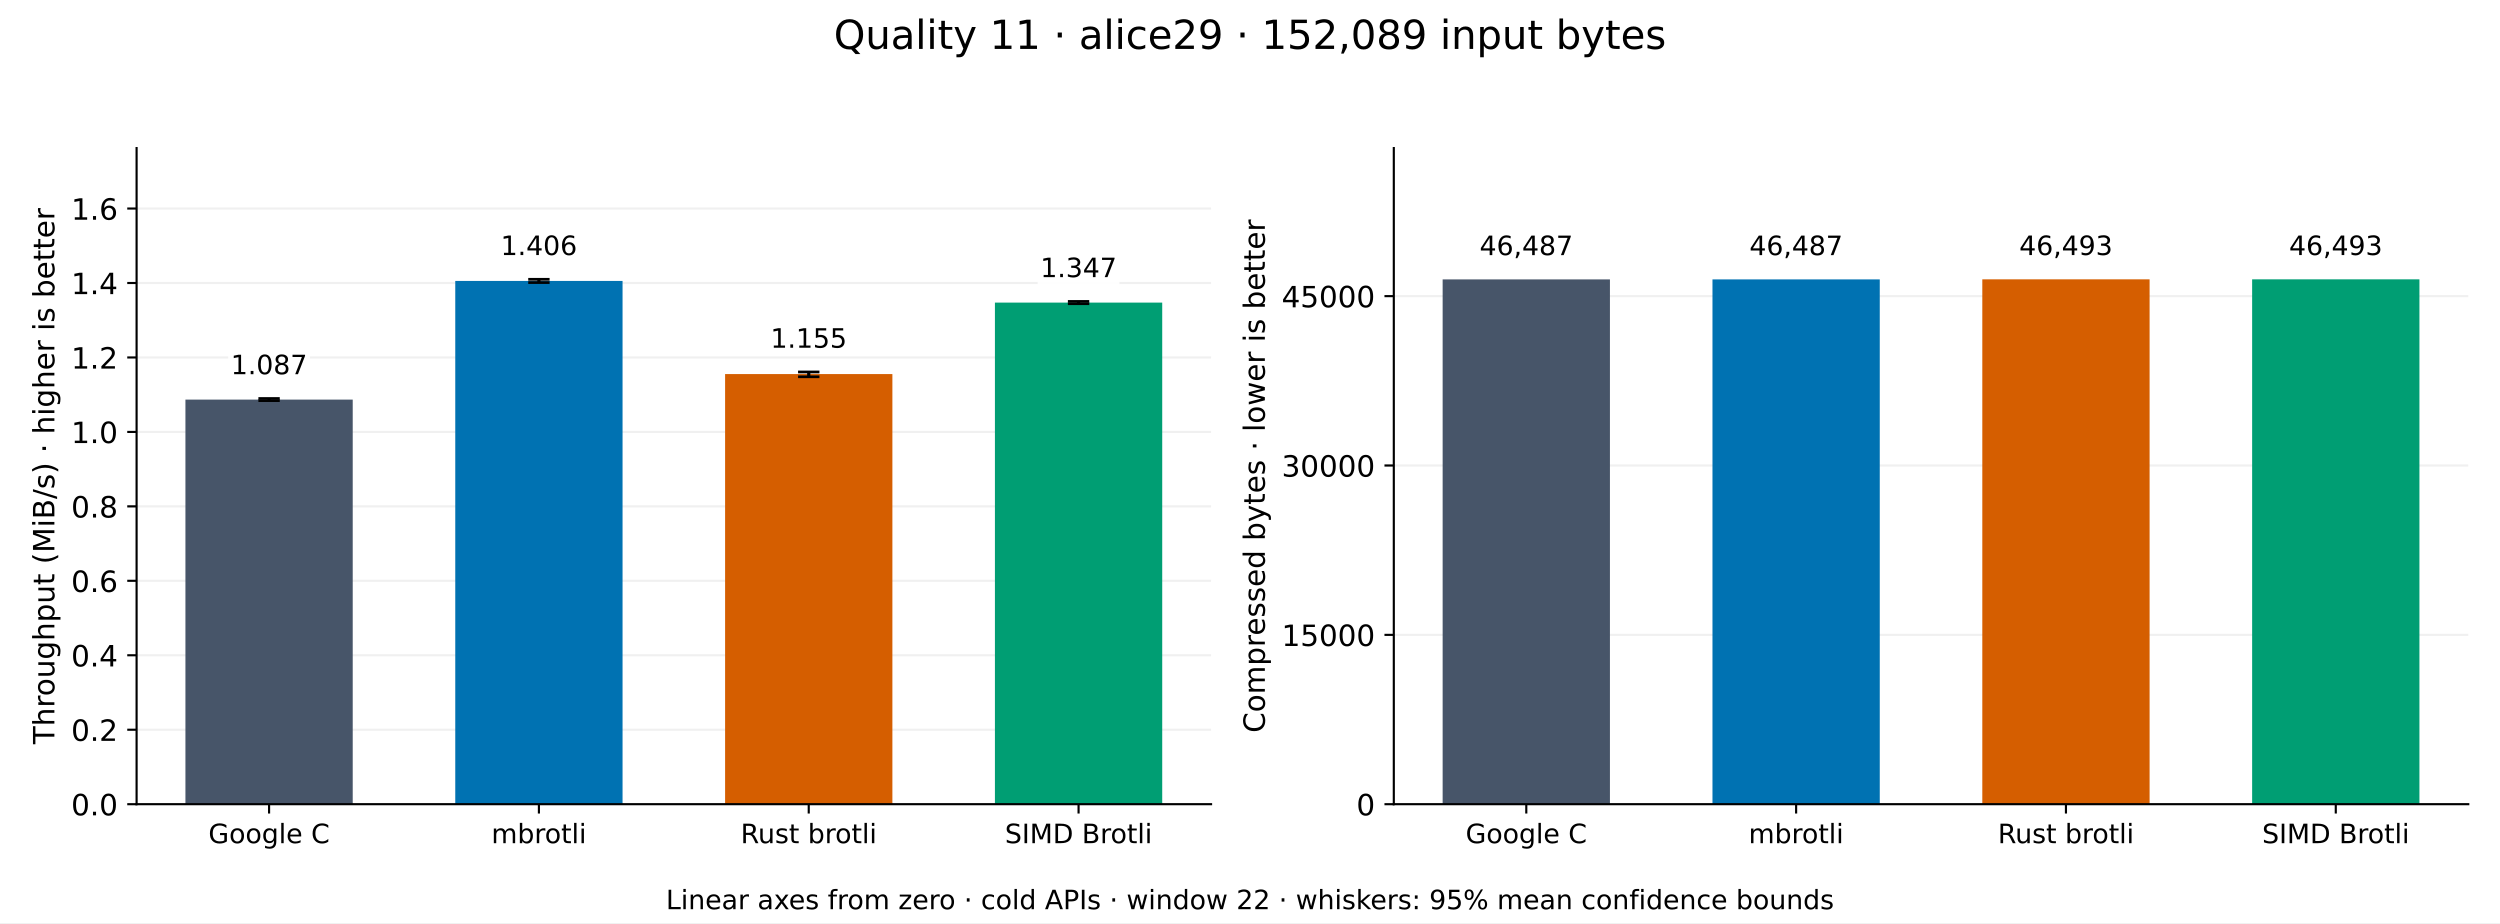
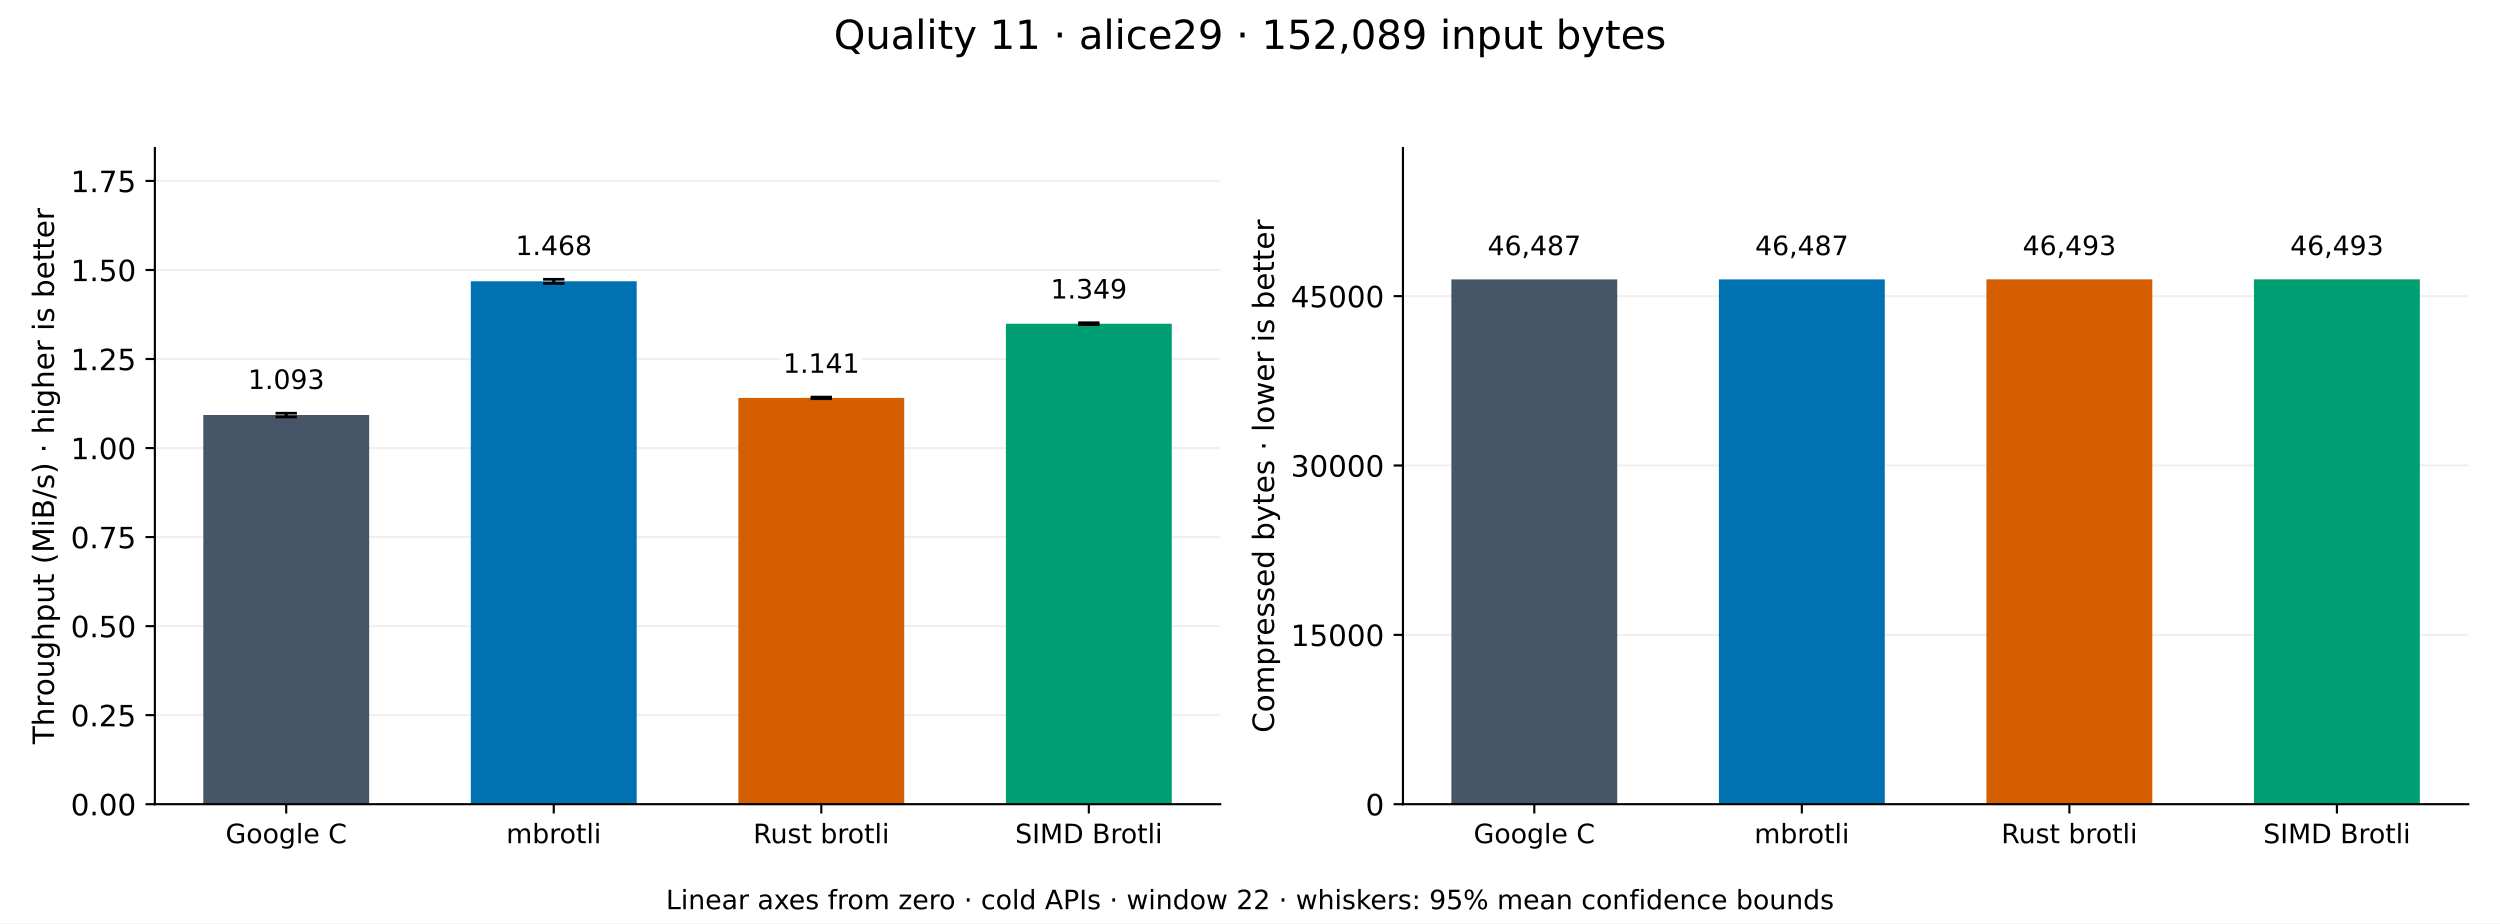
<svg xmlns="http://www.w3.org/2000/svg" xmlns:xlink="http://www.w3.org/1999/xlink" width="936pt" height="345.6pt" viewBox="0 0 936 345.6" version="1.1">
  <defs>
    <style type="text/css">*{stroke-linejoin: round; stroke-linecap: butt}</style>
  </defs>
  <g id="figure_1">
    <g id="patch_1">
      <path d="M 0 345.6 L 936 345.6 L 936 0 L 0 0 z " style="fill: #ffffff" />
    </g>
    <g id="axes_1">
      <g id="patch_2">
-         <path d="M 51.14 301.088 L 453.42 301.088 L 453.42 55.44 L 51.14 55.44 z " style="fill: #ffffff" />
+         <path d="M 57.98 301.088 L 456.84 301.088 L 456.84 55.44 L 57.98 55.44 z " style="fill: #ffffff" />
      </g>
      <g id="matplotlib.axis_1">
        <g id="xtick_1">
          <g id="line2d_1">
            <defs>
              <path id="m3d63aaa0ea" d="M 0 0 L 0 3.5 " style="stroke: #000000; stroke-width: 0.8" />
            </defs>
            <g>
-               <use xlink:href="#m3d63aaa0ea" x="100.743" y="301.088" style="stroke: #000000; stroke-width: 0.8" />
+               <use xlink:href="#m3d63aaa0ea" x="107.161" y="301.088" style="stroke: #000000; stroke-width: 0.8" />
            </g>
          </g>
          <g id="text_1">
-             <text style="font-size: 10px; font-family: 'DejaVu Sans', 'Bitstream Vera Sans', 'Computer Modern Sans Serif', 'Lucida Grande', 'Verdana', 'Geneva', 'Lucid', 'Arial', 'Helvetica', 'Avant Garde', sans-serif; text-anchor: middle" x="100.743" y="315.686" transform="rotate(-0 100.7431 315.6864)">Google C</text>
+             <text style="font-size: 10px; font-family: 'DejaVu Sans', 'Bitstream Vera Sans', 'Computer Modern Sans Serif', 'Lucida Grande', 'Verdana', 'Geneva', 'Lucid', 'Arial', 'Helvetica', 'Avant Garde', sans-serif; text-anchor: middle" x="107.161" y="315.686" transform="rotate(-0 107.1614 315.6864)">Google C</text>
          </g>
        </g>
        <g id="xtick_2">
          <g id="line2d_2">
            <g>
-               <use xlink:href="#m3d63aaa0ea" x="201.768" y="301.088" style="stroke: #000000; stroke-width: 0.8" />
+               <use xlink:href="#m3d63aaa0ea" x="207.327" y="301.088" style="stroke: #000000; stroke-width: 0.8" />
            </g>
          </g>
          <g id="text_2">
-             <text style="font-size: 10px; font-family: 'DejaVu Sans', 'Bitstream Vera Sans', 'Computer Modern Sans Serif', 'Lucida Grande', 'Verdana', 'Geneva', 'Lucid', 'Arial', 'Helvetica', 'Avant Garde', sans-serif; text-anchor: middle" x="201.768" y="315.686" transform="rotate(-0 201.7677 315.6864)">mbrotli</text>
+             <text style="font-size: 10px; font-family: 'DejaVu Sans', 'Bitstream Vera Sans', 'Computer Modern Sans Serif', 'Lucida Grande', 'Verdana', 'Geneva', 'Lucid', 'Arial', 'Helvetica', 'Avant Garde', sans-serif; text-anchor: middle" x="207.327" y="315.686" transform="rotate(-0 207.3271 315.6864)">mbrotli</text>
          </g>
        </g>
        <g id="xtick_3">
          <g id="line2d_3">
            <g>
-               <use xlink:href="#m3d63aaa0ea" x="302.792" y="301.088" style="stroke: #000000; stroke-width: 0.8" />
+               <use xlink:href="#m3d63aaa0ea" x="307.493" y="301.088" style="stroke: #000000; stroke-width: 0.8" />
            </g>
          </g>
          <g id="text_3">
-             <text style="font-size: 10px; font-family: 'DejaVu Sans', 'Bitstream Vera Sans', 'Computer Modern Sans Serif', 'Lucida Grande', 'Verdana', 'Geneva', 'Lucid', 'Arial', 'Helvetica', 'Avant Garde', sans-serif; text-anchor: middle" x="302.792" y="315.686" transform="rotate(-0 302.7923 315.6864)">Rust brotli</text>
+             <text style="font-size: 10px; font-family: 'DejaVu Sans', 'Bitstream Vera Sans', 'Computer Modern Sans Serif', 'Lucida Grande', 'Verdana', 'Geneva', 'Lucid', 'Arial', 'Helvetica', 'Avant Garde', sans-serif; text-anchor: middle" x="307.493" y="315.686" transform="rotate(-0 307.4929 315.6864)">Rust brotli</text>
          </g>
        </g>
        <g id="xtick_4">
          <g id="line2d_4">
            <g>
-               <use xlink:href="#m3d63aaa0ea" x="403.817" y="301.088" style="stroke: #000000; stroke-width: 0.8" />
+               <use xlink:href="#m3d63aaa0ea" x="407.659" y="301.088" style="stroke: #000000; stroke-width: 0.8" />
            </g>
          </g>
          <g id="text_4">
-             <text style="font-size: 10px; font-family: 'DejaVu Sans', 'Bitstream Vera Sans', 'Computer Modern Sans Serif', 'Lucida Grande', 'Verdana', 'Geneva', 'Lucid', 'Arial', 'Helvetica', 'Avant Garde', sans-serif; text-anchor: middle" x="403.817" y="315.686" transform="rotate(-0 403.8169 315.6864)">SIMD Brotli</text>
+             <text style="font-size: 10px; font-family: 'DejaVu Sans', 'Bitstream Vera Sans', 'Computer Modern Sans Serif', 'Lucida Grande', 'Verdana', 'Geneva', 'Lucid', 'Arial', 'Helvetica', 'Avant Garde', sans-serif; text-anchor: middle" x="407.659" y="315.686" transform="rotate(-0 407.6586 315.6864)">SIMD Brotli</text>
          </g>
        </g>
      </g>
      <g id="matplotlib.axis_2">
        <g id="ytick_1">
          <g id="line2d_5">
-             <path d="M 51.14 301.088 L 453.42 301.088 " clip-path="url(#p84ce2953eb)" style="fill: none; stroke: #b0b0b0; stroke-opacity: 0.18; stroke-width: 0.8; stroke-linecap: square" />
+             <path d="M 57.98 301.088 L 456.84 301.088 " clip-path="url(#p3a01ae5ec7)" style="fill: none; stroke: #b0b0b0; stroke-opacity: 0.18; stroke-width: 0.8; stroke-linecap: square" />
          </g>
          <g id="line2d_6">
            <defs>
              <path id="mb6c034703b" d="M 0 0 L -3.5 0 " style="stroke: #000000; stroke-width: 0.8" />
            </defs>
            <g>
-               <use xlink:href="#mb6c034703b" x="51.14" y="301.088" style="stroke: #000000; stroke-width: 0.8" />
+               <use xlink:href="#mb6c034703b" x="57.98" y="301.088" style="stroke: #000000; stroke-width: 0.8" />
            </g>
          </g>
          <g id="text_5">
-             <text style="font-size: 11px; font-family: 'DejaVu Sans', 'Bitstream Vera Sans', 'Computer Modern Sans Serif', 'Lucida Grande', 'Verdana', 'Geneva', 'Lucid', 'Arial', 'Helvetica', 'Avant Garde', sans-serif; text-anchor: end" x="44.14" y="305.267" transform="rotate(-0 44.14 305.2671)">0.0</text>
+             <text style="font-size: 11px; font-family: 'DejaVu Sans', 'Bitstream Vera Sans', 'Computer Modern Sans Serif', 'Lucida Grande', 'Verdana', 'Geneva', 'Lucid', 'Arial', 'Helvetica', 'Avant Garde', sans-serif; text-anchor: end" x="50.98" y="305.267" transform="rotate(-0 50.98 305.2671)">0.00</text>
          </g>
        </g>
        <g id="ytick_2">
          <g id="line2d_7">
-             <path d="M 51.14 273.212 L 453.42 273.212 " clip-path="url(#p84ce2953eb)" style="fill: none; stroke: #b0b0b0; stroke-opacity: 0.18; stroke-width: 0.8; stroke-linecap: square" />
+             <path d="M 57.98 267.753 L 456.84 267.753 " clip-path="url(#p3a01ae5ec7)" style="fill: none; stroke: #b0b0b0; stroke-opacity: 0.18; stroke-width: 0.8; stroke-linecap: square" />
          </g>
          <g id="line2d_8">
            <g>
-               <use xlink:href="#mb6c034703b" x="51.14" y="273.212" style="stroke: #000000; stroke-width: 0.8" />
+               <use xlink:href="#mb6c034703b" x="57.98" y="267.753" style="stroke: #000000; stroke-width: 0.8" />
            </g>
          </g>
          <g id="text_6">
-             <text style="font-size: 11px; font-family: 'DejaVu Sans', 'Bitstream Vera Sans', 'Computer Modern Sans Serif', 'Lucida Grande', 'Verdana', 'Geneva', 'Lucid', 'Arial', 'Helvetica', 'Avant Garde', sans-serif; text-anchor: end" x="44.14" y="277.391" transform="rotate(-0 44.14 277.3908)">0.2</text>
+             <text style="font-size: 11px; font-family: 'DejaVu Sans', 'Bitstream Vera Sans', 'Computer Modern Sans Serif', 'Lucida Grande', 'Verdana', 'Geneva', 'Lucid', 'Arial', 'Helvetica', 'Avant Garde', sans-serif; text-anchor: end" x="50.98" y="271.933" transform="rotate(-0 50.98 271.9326)">0.25</text>
          </g>
        </g>
        <g id="ytick_3">
          <g id="line2d_9">
-             <path d="M 51.14 245.335 L 453.42 245.335 " clip-path="url(#p84ce2953eb)" style="fill: none; stroke: #b0b0b0; stroke-opacity: 0.18; stroke-width: 0.8; stroke-linecap: square" />
+             <path d="M 57.98 234.419 L 456.84 234.419 " clip-path="url(#p3a01ae5ec7)" style="fill: none; stroke: #b0b0b0; stroke-opacity: 0.18; stroke-width: 0.8; stroke-linecap: square" />
          </g>
          <g id="line2d_10">
            <g>
-               <use xlink:href="#mb6c034703b" x="51.14" y="245.335" style="stroke: #000000; stroke-width: 0.8" />
+               <use xlink:href="#mb6c034703b" x="57.98" y="234.419" style="stroke: #000000; stroke-width: 0.8" />
            </g>
          </g>
          <g id="text_7">
-             <text style="font-size: 11px; font-family: 'DejaVu Sans', 'Bitstream Vera Sans', 'Computer Modern Sans Serif', 'Lucida Grande', 'Verdana', 'Geneva', 'Lucid', 'Arial', 'Helvetica', 'Avant Garde', sans-serif; text-anchor: end" x="44.14" y="249.514" transform="rotate(-0 44.14 249.5144)">0.4</text>
+             <text style="font-size: 11px; font-family: 'DejaVu Sans', 'Bitstream Vera Sans', 'Computer Modern Sans Serif', 'Lucida Grande', 'Verdana', 'Geneva', 'Lucid', 'Arial', 'Helvetica', 'Avant Garde', sans-serif; text-anchor: end" x="50.98" y="238.598" transform="rotate(-0 50.98 238.5981)">0.50</text>
          </g>
        </g>
        <g id="ytick_4">
          <g id="line2d_11">
-             <path d="M 51.14 217.459 L 453.42 217.459 " clip-path="url(#p84ce2953eb)" style="fill: none; stroke: #b0b0b0; stroke-opacity: 0.18; stroke-width: 0.8; stroke-linecap: square" />
+             <path d="M 57.98 201.084 L 456.84 201.084 " clip-path="url(#p3a01ae5ec7)" style="fill: none; stroke: #b0b0b0; stroke-opacity: 0.18; stroke-width: 0.8; stroke-linecap: square" />
          </g>
          <g id="line2d_12">
            <g>
-               <use xlink:href="#mb6c034703b" x="51.14" y="217.459" style="stroke: #000000; stroke-width: 0.8" />
+               <use xlink:href="#mb6c034703b" x="57.98" y="201.084" style="stroke: #000000; stroke-width: 0.8" />
            </g>
          </g>
          <g id="text_8">
-             <text style="font-size: 11px; font-family: 'DejaVu Sans', 'Bitstream Vera Sans', 'Computer Modern Sans Serif', 'Lucida Grande', 'Verdana', 'Geneva', 'Lucid', 'Arial', 'Helvetica', 'Avant Garde', sans-serif; text-anchor: end" x="44.14" y="221.638" transform="rotate(-0 44.14 221.6381)">0.6</text>
+             <text style="font-size: 11px; font-family: 'DejaVu Sans', 'Bitstream Vera Sans', 'Computer Modern Sans Serif', 'Lucida Grande', 'Verdana', 'Geneva', 'Lucid', 'Arial', 'Helvetica', 'Avant Garde', sans-serif; text-anchor: end" x="50.98" y="205.264" transform="rotate(-0 50.98 205.2635)">0.75</text>
          </g>
        </g>
        <g id="ytick_5">
          <g id="line2d_13">
-             <path d="M 51.14 189.583 L 453.42 189.583 " clip-path="url(#p84ce2953eb)" style="fill: none; stroke: #b0b0b0; stroke-opacity: 0.18; stroke-width: 0.8; stroke-linecap: square" />
+             <path d="M 57.98 167.75 L 456.84 167.75 " clip-path="url(#p3a01ae5ec7)" style="fill: none; stroke: #b0b0b0; stroke-opacity: 0.18; stroke-width: 0.8; stroke-linecap: square" />
          </g>
          <g id="line2d_14">
            <g>
-               <use xlink:href="#mb6c034703b" x="51.14" y="189.583" style="stroke: #000000; stroke-width: 0.8" />
+               <use xlink:href="#mb6c034703b" x="57.98" y="167.75" style="stroke: #000000; stroke-width: 0.8" />
            </g>
          </g>
          <g id="text_9">
-             <text style="font-size: 11px; font-family: 'DejaVu Sans', 'Bitstream Vera Sans', 'Computer Modern Sans Serif', 'Lucida Grande', 'Verdana', 'Geneva', 'Lucid', 'Arial', 'Helvetica', 'Avant Garde', sans-serif; text-anchor: end" x="44.14" y="193.762" transform="rotate(-0 44.14 193.7617)">0.8</text>
+             <text style="font-size: 11px; font-family: 'DejaVu Sans', 'Bitstream Vera Sans', 'Computer Modern Sans Serif', 'Lucida Grande', 'Verdana', 'Geneva', 'Lucid', 'Arial', 'Helvetica', 'Avant Garde', sans-serif; text-anchor: end" x="50.98" y="171.929" transform="rotate(-0 50.98 171.929)">1.00</text>
          </g>
        </g>
        <g id="ytick_6">
          <g id="line2d_15">
-             <path d="M 51.14 161.706 L 453.42 161.706 " clip-path="url(#p84ce2953eb)" style="fill: none; stroke: #b0b0b0; stroke-opacity: 0.18; stroke-width: 0.8; stroke-linecap: square" />
+             <path d="M 57.98 134.415 L 456.84 134.415 " clip-path="url(#p3a01ae5ec7)" style="fill: none; stroke: #b0b0b0; stroke-opacity: 0.18; stroke-width: 0.8; stroke-linecap: square" />
          </g>
          <g id="line2d_16">
            <g>
-               <use xlink:href="#mb6c034703b" x="51.14" y="161.706" style="stroke: #000000; stroke-width: 0.8" />
+               <use xlink:href="#mb6c034703b" x="57.98" y="134.415" style="stroke: #000000; stroke-width: 0.8" />
            </g>
          </g>
          <g id="text_10">
-             <text style="font-size: 11px; font-family: 'DejaVu Sans', 'Bitstream Vera Sans', 'Computer Modern Sans Serif', 'Lucida Grande', 'Verdana', 'Geneva', 'Lucid', 'Arial', 'Helvetica', 'Avant Garde', sans-serif; text-anchor: end" x="44.14" y="165.885" transform="rotate(-0 44.14 165.8854)">1.0</text>
+             <text style="font-size: 11px; font-family: 'DejaVu Sans', 'Bitstream Vera Sans', 'Computer Modern Sans Serif', 'Lucida Grande', 'Verdana', 'Geneva', 'Lucid', 'Arial', 'Helvetica', 'Avant Garde', sans-serif; text-anchor: end" x="50.98" y="138.594" transform="rotate(-0 50.98 138.5945)">1.25</text>
          </g>
        </g>
        <g id="ytick_7">
          <g id="line2d_17">
-             <path d="M 51.14 133.83 L 453.42 133.83 " clip-path="url(#p84ce2953eb)" style="fill: none; stroke: #b0b0b0; stroke-opacity: 0.18; stroke-width: 0.8; stroke-linecap: square" />
+             <path d="M 57.98 101.081 L 456.84 101.081 " clip-path="url(#p3a01ae5ec7)" style="fill: none; stroke: #b0b0b0; stroke-opacity: 0.18; stroke-width: 0.8; stroke-linecap: square" />
          </g>
          <g id="line2d_18">
            <g>
-               <use xlink:href="#mb6c034703b" x="51.14" y="133.83" style="stroke: #000000; stroke-width: 0.8" />
+               <use xlink:href="#mb6c034703b" x="57.98" y="101.081" style="stroke: #000000; stroke-width: 0.8" />
            </g>
          </g>
          <g id="text_11">
-             <text style="font-size: 11px; font-family: 'DejaVu Sans', 'Bitstream Vera Sans', 'Computer Modern Sans Serif', 'Lucida Grande', 'Verdana', 'Geneva', 'Lucid', 'Arial', 'Helvetica', 'Avant Garde', sans-serif; text-anchor: end" x="44.14" y="138.009" transform="rotate(-0 44.14 138.009)">1.2</text>
+             <text style="font-size: 11px; font-family: 'DejaVu Sans', 'Bitstream Vera Sans', 'Computer Modern Sans Serif', 'Lucida Grande', 'Verdana', 'Geneva', 'Lucid', 'Arial', 'Helvetica', 'Avant Garde', sans-serif; text-anchor: end" x="50.98" y="105.26" transform="rotate(-0 50.98 105.26)">1.50</text>
          </g>
        </g>
        <g id="ytick_8">
          <g id="line2d_19">
-             <path d="M 51.14 105.954 L 453.42 105.954 " clip-path="url(#p84ce2953eb)" style="fill: none; stroke: #b0b0b0; stroke-opacity: 0.18; stroke-width: 0.8; stroke-linecap: square" />
+             <path d="M 57.98 67.746 L 456.84 67.746 " clip-path="url(#p3a01ae5ec7)" style="fill: none; stroke: #b0b0b0; stroke-opacity: 0.18; stroke-width: 0.8; stroke-linecap: square" />
          </g>
          <g id="line2d_20">
            <g>
-               <use xlink:href="#mb6c034703b" x="51.14" y="105.954" style="stroke: #000000; stroke-width: 0.8" />
+               <use xlink:href="#mb6c034703b" x="57.98" y="67.746" style="stroke: #000000; stroke-width: 0.8" />
            </g>
          </g>
          <g id="text_12">
-             <text style="font-size: 11px; font-family: 'DejaVu Sans', 'Bitstream Vera Sans', 'Computer Modern Sans Serif', 'Lucida Grande', 'Verdana', 'Geneva', 'Lucid', 'Arial', 'Helvetica', 'Avant Garde', sans-serif; text-anchor: end" x="44.14" y="110.133" transform="rotate(-0 44.14 110.1327)">1.4</text>
-           </g>
-         </g>
-         <g id="ytick_9">
-           <g id="line2d_21">
-             <path d="M 51.14 78.077 L 453.42 78.077 " clip-path="url(#p84ce2953eb)" style="fill: none; stroke: #b0b0b0; stroke-opacity: 0.18; stroke-width: 0.8; stroke-linecap: square" />
-           </g>
-           <g id="line2d_22">
-             <g>
-               <use xlink:href="#mb6c034703b" x="51.14" y="78.077" style="stroke: #000000; stroke-width: 0.8" />
-             </g>
-           </g>
-           <g id="text_13">
-             <text style="font-size: 11px; font-family: 'DejaVu Sans', 'Bitstream Vera Sans', 'Computer Modern Sans Serif', 'Lucida Grande', 'Verdana', 'Geneva', 'Lucid', 'Arial', 'Helvetica', 'Avant Garde', sans-serif; text-anchor: end" x="44.14" y="82.256" transform="rotate(-0 44.14 82.25629)">1.6</text>
-           </g>
-         </g>
-         <g id="text_14">
-           <text style="font-size: 11px; font-family: 'DejaVu Sans', 'Bitstream Vera Sans', 'Computer Modern Sans Serif', 'Lucida Grande', 'Verdana', 'Geneva', 'Lucid', 'Arial', 'Helvetica', 'Avant Garde', sans-serif; text-anchor: middle" x="20.359" y="178.264" transform="rotate(-90 20.35891 178.264)">Throughput (MiB/s) · higher is better</text>
+             <text style="font-size: 11px; font-family: 'DejaVu Sans', 'Bitstream Vera Sans', 'Computer Modern Sans Serif', 'Lucida Grande', 'Verdana', 'Geneva', 'Lucid', 'Arial', 'Helvetica', 'Avant Garde', sans-serif; text-anchor: end" x="50.98" y="71.925" transform="rotate(-0 50.98 71.92543)">1.75</text>
+           </g>
+         </g>
+         <g id="text_13">
+           <text style="font-size: 11px; font-family: 'DejaVu Sans', 'Bitstream Vera Sans', 'Computer Modern Sans Serif', 'Lucida Grande', 'Verdana', 'Geneva', 'Lucid', 'Arial', 'Helvetica', 'Avant Garde', sans-serif; text-anchor: middle" x="20.2" y="178.264" transform="rotate(-90 20.20016 178.264)">Throughput (MiB/s) · higher is better</text>
        </g>
      </g>
      <g id="patch_3">
-         <path d="M 69.425 301.088 L 132.061 301.088 L 132.061 149.604 L 69.425 149.604 z " clip-path="url(#p84ce2953eb)" style="fill: #475569" />
+         <path d="M 76.11 301.088 L 138.213 301.088 L 138.213 155.38 L 76.11 155.38 z " clip-path="url(#p3a01ae5ec7)" style="fill: #475569" />
      </g>
      <g id="patch_4">
-         <path d="M 170.45 301.088 L 233.085 301.088 L 233.085 105.173 L 170.45 105.173 z " clip-path="url(#p84ce2953eb)" style="fill: #0072b2" />
+         <path d="M 176.276 301.088 L 238.379 301.088 L 238.379 105.314 L 176.276 105.314 z " clip-path="url(#p3a01ae5ec7)" style="fill: #0072b2" />
      </g>
      <g id="patch_5">
-         <path d="M 271.475 301.088 L 334.11 301.088 L 334.11 140.06 L 271.475 140.06 z " clip-path="url(#p84ce2953eb)" style="fill: #d55e00" />
+         <path d="M 276.441 301.088 L 338.544 301.088 L 338.544 148.976 L 276.441 148.976 z " clip-path="url(#p3a01ae5ec7)" style="fill: #d55e00" />
      </g>
      <g id="patch_6">
-         <path d="M 372.499 301.088 L 435.135 301.088 L 435.135 113.292 L 372.499 113.292 z " clip-path="url(#p84ce2953eb)" style="fill: #009e73" />
+         <path d="M 376.607 301.088 L 438.71 301.088 L 438.71 121.198 L 376.607 121.198 z " clip-path="url(#p3a01ae5ec7)" style="fill: #009e73" />
      </g>
      <g id="LineCollection_1">
-         <path d="M 100.743 150.007 L 100.743 149.189 " clip-path="url(#p84ce2953eb)" style="fill: none; stroke: #000000; stroke-width: 1.2" />
-         <path d="M 201.768 105.813 L 201.768 104.57 " clip-path="url(#p84ce2953eb)" style="fill: none; stroke: #000000; stroke-width: 1.2" />
-         <path d="M 302.792 141.067 L 302.792 139.264 " clip-path="url(#p84ce2953eb)" style="fill: none; stroke: #000000; stroke-width: 1.2" />
-         <path d="M 403.817 113.725 L 403.817 112.847 " clip-path="url(#p84ce2953eb)" style="fill: none; stroke: #000000; stroke-width: 1.2" />
-       </g>
-       <g id="line2d_23">
+         <path d="M 107.161 156.13 L 107.161 154.704 " clip-path="url(#p3a01ae5ec7)" style="fill: none; stroke: #000000; stroke-width: 1.2" />
+         <path d="M 207.327 106.141 L 207.327 104.57 " clip-path="url(#p3a01ae5ec7)" style="fill: none; stroke: #000000; stroke-width: 1.2" />
+         <path d="M 307.493 149.289 L 307.493 148.664 " clip-path="url(#p3a01ae5ec7)" style="fill: none; stroke: #000000; stroke-width: 1.2" />
+         <path d="M 407.659 121.563 L 407.659 120.837 " clip-path="url(#p3a01ae5ec7)" style="fill: none; stroke: #000000; stroke-width: 1.2" />
+       </g>
+       <g id="line2d_21">
        <defs>
          <path id="ma4d3aa00d3" d="M 4 0 L -4 -0 " style="stroke: #000000" />
        </defs>
-         <g clip-path="url(#p84ce2953eb)">
-           <use xlink:href="#ma4d3aa00d3" x="100.743" y="150.007" style="fill: #1f77b4; stroke: #000000" />
-           <use xlink:href="#ma4d3aa00d3" x="201.768" y="105.813" style="fill: #1f77b4; stroke: #000000" />
-           <use xlink:href="#ma4d3aa00d3" x="302.792" y="141.067" style="fill: #1f77b4; stroke: #000000" />
-           <use xlink:href="#ma4d3aa00d3" x="403.817" y="113.725" style="fill: #1f77b4; stroke: #000000" />
-         </g>
-       </g>
-       <g id="line2d_24">
-         <g clip-path="url(#p84ce2953eb)">
-           <use xlink:href="#ma4d3aa00d3" x="100.743" y="149.189" style="fill: #1f77b4; stroke: #000000" />
-           <use xlink:href="#ma4d3aa00d3" x="201.768" y="104.57" style="fill: #1f77b4; stroke: #000000" />
-           <use xlink:href="#ma4d3aa00d3" x="302.792" y="139.264" style="fill: #1f77b4; stroke: #000000" />
-           <use xlink:href="#ma4d3aa00d3" x="403.817" y="112.847" style="fill: #1f77b4; stroke: #000000" />
+         <g clip-path="url(#p3a01ae5ec7)">
+           <use xlink:href="#ma4d3aa00d3" x="107.161" y="156.13" style="fill: #1f77b4; stroke: #000000" />
+           <use xlink:href="#ma4d3aa00d3" x="207.327" y="106.141" style="fill: #1f77b4; stroke: #000000" />
+           <use xlink:href="#ma4d3aa00d3" x="307.493" y="149.289" style="fill: #1f77b4; stroke: #000000" />
+           <use xlink:href="#ma4d3aa00d3" x="407.659" y="121.563" style="fill: #1f77b4; stroke: #000000" />
+         </g>
+       </g>
+       <g id="line2d_22">
+         <g clip-path="url(#p3a01ae5ec7)">
+           <use xlink:href="#ma4d3aa00d3" x="107.161" y="154.704" style="fill: #1f77b4; stroke: #000000" />
+           <use xlink:href="#ma4d3aa00d3" x="207.327" y="104.57" style="fill: #1f77b4; stroke: #000000" />
+           <use xlink:href="#ma4d3aa00d3" x="307.493" y="148.664" style="fill: #1f77b4; stroke: #000000" />
+           <use xlink:href="#ma4d3aa00d3" x="407.659" y="120.837" style="fill: #1f77b4; stroke: #000000" />
        </g>
      </g>
      <g id="patch_7">
-         <path d="M 51.14 301.088 L 51.14 55.44 " style="fill: none; stroke: #000000; stroke-width: 0.8; stroke-linejoin: miter; stroke-linecap: square" />
+         <path d="M 57.98 301.088 L 57.98 55.44 " style="fill: none; stroke: #000000; stroke-width: 0.8; stroke-linejoin: miter; stroke-linecap: square" />
      </g>
      <g id="patch_8">
-         <path d="M 51.14 301.088 L 453.42 301.088 " style="fill: none; stroke: #000000; stroke-width: 0.8; stroke-linejoin: miter; stroke-linecap: square" />
+         <path d="M 57.98 301.088 L 456.84 301.088 " style="fill: none; stroke: #000000; stroke-width: 0.8; stroke-linejoin: miter; stroke-linecap: square" />
+       </g>
+       <g id="text_14">
+         <g id="patch_9">
+           <path d="M 91.847 148.704 L 122.475 148.704 L 122.475 137.026 L 91.847 137.026 z " style="fill: #ffffff; opacity: 0.9" />
+         </g>
+         <text style="font-size: 10px; font-family: 'DejaVu Sans', 'Bitstream Vera Sans', 'Computer Modern Sans Serif', 'Lucida Grande', 'Verdana', 'Geneva', 'Lucid', 'Arial', 'Helvetica', 'Avant Garde', sans-serif; text-anchor: middle" x="107.161" y="145.624" transform="rotate(-0 107.1614 145.6243)">1.093</text>
      </g>
      <g id="text_15">
-         <g id="patch_9">
-           <path d="M 85.429 143.189 L 116.057 143.189 L 116.057 131.51 L 85.429 131.51 z " style="fill: #ffffff; opacity: 0.9" />
-         </g>
-         <text style="font-size: 10px; font-family: 'DejaVu Sans', 'Bitstream Vera Sans', 'Computer Modern Sans Serif', 'Lucida Grande', 'Verdana', 'Geneva', 'Lucid', 'Arial', 'Helvetica', 'Avant Garde', sans-serif; text-anchor: middle" x="100.743" y="140.109" transform="rotate(-0 100.7431 140.1088)">1.087</text>
+         <g id="patch_10">
+           <path d="M 192.013 98.57 L 222.641 98.57 L 222.641 86.891 L 192.013 86.891 z " style="fill: #ffffff; opacity: 0.9" />
+         </g>
+         <text style="font-size: 10px; font-family: 'DejaVu Sans', 'Bitstream Vera Sans', 'Computer Modern Sans Serif', 'Lucida Grande', 'Verdana', 'Geneva', 'Lucid', 'Arial', 'Helvetica', 'Avant Garde', sans-serif; text-anchor: middle" x="207.327" y="95.49" transform="rotate(-0 207.3271 95.48991)">1.468</text>
      </g>
      <g id="text_16">
-         <g id="patch_10">
-           <path d="M 186.454 98.57 L 217.082 98.57 L 217.082 86.891 L 186.454 86.891 z " style="fill: #ffffff; opacity: 0.9" />
-         </g>
-         <text style="font-size: 10px; font-family: 'DejaVu Sans', 'Bitstream Vera Sans', 'Computer Modern Sans Serif', 'Lucida Grande', 'Verdana', 'Geneva', 'Lucid', 'Arial', 'Helvetica', 'Avant Garde', sans-serif; text-anchor: middle" x="201.768" y="95.49" transform="rotate(-0 201.7677 95.48991)">1.406</text>
+         <g id="patch_11">
+           <path d="M 292.179 142.664 L 322.807 142.664 L 322.807 130.986 L 292.179 130.986 z " style="fill: #ffffff; opacity: 0.9" />
+         </g>
+         <text style="font-size: 10px; font-family: 'DejaVu Sans', 'Bitstream Vera Sans', 'Computer Modern Sans Serif', 'Lucida Grande', 'Verdana', 'Geneva', 'Lucid', 'Arial', 'Helvetica', 'Avant Garde', sans-serif; text-anchor: middle" x="307.493" y="139.584" transform="rotate(-0 307.4929 139.5841)">1.141</text>
      </g>
      <g id="text_17">
-         <g id="patch_11">
-           <path d="M 287.478 133.264 L 318.106 133.264 L 318.106 121.586 L 287.478 121.586 z " style="fill: #ffffff; opacity: 0.9" />
-         </g>
-         <text style="font-size: 10px; font-family: 'DejaVu Sans', 'Bitstream Vera Sans', 'Computer Modern Sans Serif', 'Lucida Grande', 'Verdana', 'Geneva', 'Lucid', 'Arial', 'Helvetica', 'Avant Garde', sans-serif; text-anchor: middle" x="302.792" y="130.184" transform="rotate(-0 302.7923 130.1841)">1.155</text>
-       </g>
-       <g id="text_18">
        <g id="patch_12">
-           <path d="M 388.503 106.847 L 419.131 106.847 L 419.131 95.169 L 388.503 95.169 z " style="fill: #ffffff; opacity: 0.9" />
-         </g>
-         <text style="font-size: 10px; font-family: 'DejaVu Sans', 'Bitstream Vera Sans', 'Computer Modern Sans Serif', 'Lucida Grande', 'Verdana', 'Geneva', 'Lucid', 'Arial', 'Helvetica', 'Avant Garde', sans-serif; text-anchor: middle" x="403.817" y="103.767" transform="rotate(-0 403.8169 103.767)">1.347</text>
+           <path d="M 392.345 114.837 L 422.973 114.837 L 422.973 103.159 L 392.345 103.159 z " style="fill: #ffffff; opacity: 0.9" />
+         </g>
+         <text style="font-size: 10px; font-family: 'DejaVu Sans', 'Bitstream Vera Sans', 'Computer Modern Sans Serif', 'Lucida Grande', 'Verdana', 'Geneva', 'Lucid', 'Arial', 'Helvetica', 'Avant Garde', sans-serif; text-anchor: middle" x="407.659" y="111.758" transform="rotate(-0 407.6586 111.7577)">1.349</text>
      </g>
    </g>
    <g id="axes_2">
      <g id="patch_13">
-         <path d="M 521.84 301.088 L 924.12 301.088 L 924.12 55.44 L 521.84 55.44 z " style="fill: #ffffff" />
+         <path d="M 525.26 301.088 L 924.12 301.088 L 924.12 55.44 L 525.26 55.44 z " style="fill: #ffffff" />
      </g>
      <g id="matplotlib.axis_3">
        <g id="xtick_5">
+           <g id="line2d_23">
+             <g>
+               <use xlink:href="#m3d63aaa0ea" x="574.441" y="301.088" style="stroke: #000000; stroke-width: 0.8" />
+             </g>
+           </g>
+           <g id="text_18">
+             <text style="font-size: 10px; font-family: 'DejaVu Sans', 'Bitstream Vera Sans', 'Computer Modern Sans Serif', 'Lucida Grande', 'Verdana', 'Geneva', 'Lucid', 'Arial', 'Helvetica', 'Avant Garde', sans-serif; text-anchor: middle" x="574.441" y="315.686" transform="rotate(-0 574.4414 315.6864)">Google C</text>
+           </g>
+         </g>
+         <g id="xtick_6">
+           <g id="line2d_24">
+             <g>
+               <use xlink:href="#m3d63aaa0ea" x="674.607" y="301.088" style="stroke: #000000; stroke-width: 0.8" />
+             </g>
+           </g>
+           <g id="text_19">
+             <text style="font-size: 10px; font-family: 'DejaVu Sans', 'Bitstream Vera Sans', 'Computer Modern Sans Serif', 'Lucida Grande', 'Verdana', 'Geneva', 'Lucid', 'Arial', 'Helvetica', 'Avant Garde', sans-serif; text-anchor: middle" x="674.607" y="315.686" transform="rotate(-0 674.6071 315.6864)">mbrotli</text>
+           </g>
+         </g>
+         <g id="xtick_7">
          <g id="line2d_25">
            <g>
-               <use xlink:href="#m3d63aaa0ea" x="571.443" y="301.088" style="stroke: #000000; stroke-width: 0.8" />
-             </g>
-           </g>
-           <g id="text_19">
-             <text style="font-size: 10px; font-family: 'DejaVu Sans', 'Bitstream Vera Sans', 'Computer Modern Sans Serif', 'Lucida Grande', 'Verdana', 'Geneva', 'Lucid', 'Arial', 'Helvetica', 'Avant Garde', sans-serif; text-anchor: middle" x="571.443" y="315.686" transform="rotate(-0 571.4431 315.6864)">Google C</text>
-           </g>
-         </g>
-         <g id="xtick_6">
+               <use xlink:href="#m3d63aaa0ea" x="774.773" y="301.088" style="stroke: #000000; stroke-width: 0.8" />
+             </g>
+           </g>
+           <g id="text_20">
+             <text style="font-size: 10px; font-family: 'DejaVu Sans', 'Bitstream Vera Sans', 'Computer Modern Sans Serif', 'Lucida Grande', 'Verdana', 'Geneva', 'Lucid', 'Arial', 'Helvetica', 'Avant Garde', sans-serif; text-anchor: middle" x="774.773" y="315.686" transform="rotate(-0 774.7729 315.6864)">Rust brotli</text>
+           </g>
+         </g>
+         <g id="xtick_8">
          <g id="line2d_26">
            <g>
-               <use xlink:href="#m3d63aaa0ea" x="672.468" y="301.088" style="stroke: #000000; stroke-width: 0.8" />
-             </g>
-           </g>
-           <g id="text_20">
-             <text style="font-size: 10px; font-family: 'DejaVu Sans', 'Bitstream Vera Sans', 'Computer Modern Sans Serif', 'Lucida Grande', 'Verdana', 'Geneva', 'Lucid', 'Arial', 'Helvetica', 'Avant Garde', sans-serif; text-anchor: middle" x="672.468" y="315.686" transform="rotate(-0 672.4677 315.6864)">mbrotli</text>
-           </g>
-         </g>
-         <g id="xtick_7">
+               <use xlink:href="#m3d63aaa0ea" x="874.939" y="301.088" style="stroke: #000000; stroke-width: 0.8" />
+             </g>
+           </g>
+           <g id="text_21">
+             <text style="font-size: 10px; font-family: 'DejaVu Sans', 'Bitstream Vera Sans', 'Computer Modern Sans Serif', 'Lucida Grande', 'Verdana', 'Geneva', 'Lucid', 'Arial', 'Helvetica', 'Avant Garde', sans-serif; text-anchor: middle" x="874.939" y="315.686" transform="rotate(-0 874.9386 315.6864)">SIMD Brotli</text>
+           </g>
+         </g>
+       </g>
+       <g id="matplotlib.axis_4">
+         <g id="ytick_9">
          <g id="line2d_27">
-             <g>
-               <use xlink:href="#m3d63aaa0ea" x="773.492" y="301.088" style="stroke: #000000; stroke-width: 0.8" />
-             </g>
-           </g>
-           <g id="text_21">
-             <text style="font-size: 10px; font-family: 'DejaVu Sans', 'Bitstream Vera Sans', 'Computer Modern Sans Serif', 'Lucida Grande', 'Verdana', 'Geneva', 'Lucid', 'Arial', 'Helvetica', 'Avant Garde', sans-serif; text-anchor: middle" x="773.492" y="315.686" transform="rotate(-0 773.4923 315.6864)">Rust brotli</text>
-           </g>
-         </g>
-         <g id="xtick_8">
+             <path d="M 525.26 301.088 L 924.12 301.088 " clip-path="url(#p4e565bda3d)" style="fill: none; stroke: #b0b0b0; stroke-opacity: 0.18; stroke-width: 0.8; stroke-linecap: square" />
+           </g>
          <g id="line2d_28">
            <g>
-               <use xlink:href="#m3d63aaa0ea" x="874.517" y="301.088" style="stroke: #000000; stroke-width: 0.8" />
+               <use xlink:href="#mb6c034703b" x="525.26" y="301.088" style="stroke: #000000; stroke-width: 0.8" />
            </g>
          </g>
          <g id="text_22">
-             <text style="font-size: 10px; font-family: 'DejaVu Sans', 'Bitstream Vera Sans', 'Computer Modern Sans Serif', 'Lucida Grande', 'Verdana', 'Geneva', 'Lucid', 'Arial', 'Helvetica', 'Avant Garde', sans-serif; text-anchor: middle" x="874.517" y="315.686" transform="rotate(-0 874.5169 315.6864)">SIMD Brotli</text>
-           </g>
-         </g>
-       </g>
-       <g id="matplotlib.axis_4">
+             <text style="font-size: 11px; font-family: 'DejaVu Sans', 'Bitstream Vera Sans', 'Computer Modern Sans Serif', 'Lucida Grande', 'Verdana', 'Geneva', 'Lucid', 'Arial', 'Helvetica', 'Avant Garde', sans-serif; text-anchor: end" x="518.26" y="305.267" transform="rotate(-0 518.26 305.2671)">0</text>
+           </g>
+         </g>
        <g id="ytick_10">
          <g id="line2d_29">
-             <path d="M 521.84 301.088 L 924.12 301.088 " clip-path="url(#p96741e8146)" style="fill: none; stroke: #b0b0b0; stroke-opacity: 0.18; stroke-width: 0.8; stroke-linecap: square" />
+             <path d="M 525.26 237.685 L 924.12 237.685 " clip-path="url(#p4e565bda3d)" style="fill: none; stroke: #b0b0b0; stroke-opacity: 0.18; stroke-width: 0.8; stroke-linecap: square" />
          </g>
          <g id="line2d_30">
            <g>
-               <use xlink:href="#mb6c034703b" x="521.84" y="301.088" style="stroke: #000000; stroke-width: 0.8" />
+               <use xlink:href="#mb6c034703b" x="525.26" y="237.685" style="stroke: #000000; stroke-width: 0.8" />
            </g>
          </g>
          <g id="text_23">
-             <text style="font-size: 11px; font-family: 'DejaVu Sans', 'Bitstream Vera Sans', 'Computer Modern Sans Serif', 'Lucida Grande', 'Verdana', 'Geneva', 'Lucid', 'Arial', 'Helvetica', 'Avant Garde', sans-serif; text-anchor: end" x="514.84" y="305.267" transform="rotate(-0 514.84 305.2671)">0</text>
+             <text style="font-size: 11px; font-family: 'DejaVu Sans', 'Bitstream Vera Sans', 'Computer Modern Sans Serif', 'Lucida Grande', 'Verdana', 'Geneva', 'Lucid', 'Arial', 'Helvetica', 'Avant Garde', sans-serif; text-anchor: end" x="518.26" y="241.865" transform="rotate(-0 518.26 241.8646)">15000</text>
          </g>
        </g>
        <g id="ytick_11">
          <g id="line2d_31">
-             <path d="M 521.84 237.685 L 924.12 237.685 " clip-path="url(#p96741e8146)" style="fill: none; stroke: #b0b0b0; stroke-opacity: 0.18; stroke-width: 0.8; stroke-linecap: square" />
+             <path d="M 525.26 174.283 L 924.12 174.283 " clip-path="url(#p4e565bda3d)" style="fill: none; stroke: #b0b0b0; stroke-opacity: 0.18; stroke-width: 0.8; stroke-linecap: square" />
          </g>
          <g id="line2d_32">
            <g>
-               <use xlink:href="#mb6c034703b" x="521.84" y="237.685" style="stroke: #000000; stroke-width: 0.8" />
+               <use xlink:href="#mb6c034703b" x="525.26" y="174.283" style="stroke: #000000; stroke-width: 0.8" />
            </g>
          </g>
          <g id="text_24">
-             <text style="font-size: 11px; font-family: 'DejaVu Sans', 'Bitstream Vera Sans', 'Computer Modern Sans Serif', 'Lucida Grande', 'Verdana', 'Geneva', 'Lucid', 'Arial', 'Helvetica', 'Avant Garde', sans-serif; text-anchor: end" x="514.84" y="241.865" transform="rotate(-0 514.84 241.8646)">15000</text>
+             <text style="font-size: 11px; font-family: 'DejaVu Sans', 'Bitstream Vera Sans', 'Computer Modern Sans Serif', 'Lucida Grande', 'Verdana', 'Geneva', 'Lucid', 'Arial', 'Helvetica', 'Avant Garde', sans-serif; text-anchor: end" x="518.26" y="178.462" transform="rotate(-0 518.26 178.462)">30000</text>
          </g>
        </g>
        <g id="ytick_12">
          <g id="line2d_33">
-             <path d="M 521.84 174.283 L 924.12 174.283 " clip-path="url(#p96741e8146)" style="fill: none; stroke: #b0b0b0; stroke-opacity: 0.18; stroke-width: 0.8; stroke-linecap: square" />
+             <path d="M 525.26 110.88 L 924.12 110.88 " clip-path="url(#p4e565bda3d)" style="fill: none; stroke: #b0b0b0; stroke-opacity: 0.18; stroke-width: 0.8; stroke-linecap: square" />
          </g>
          <g id="line2d_34">
            <g>
-               <use xlink:href="#mb6c034703b" x="521.84" y="174.283" style="stroke: #000000; stroke-width: 0.8" />
+               <use xlink:href="#mb6c034703b" x="525.26" y="110.88" style="stroke: #000000; stroke-width: 0.8" />
            </g>
          </g>
          <g id="text_25">
-             <text style="font-size: 11px; font-family: 'DejaVu Sans', 'Bitstream Vera Sans', 'Computer Modern Sans Serif', 'Lucida Grande', 'Verdana', 'Geneva', 'Lucid', 'Arial', 'Helvetica', 'Avant Garde', sans-serif; text-anchor: end" x="514.84" y="178.462" transform="rotate(-0 514.84 178.462)">30000</text>
-           </g>
-         </g>
-         <g id="ytick_13">
-           <g id="line2d_35">
-             <path d="M 521.84 110.88 L 924.12 110.88 " clip-path="url(#p96741e8146)" style="fill: none; stroke: #b0b0b0; stroke-opacity: 0.18; stroke-width: 0.8; stroke-linecap: square" />
-           </g>
-           <g id="line2d_36">
-             <g>
-               <use xlink:href="#mb6c034703b" x="521.84" y="110.88" style="stroke: #000000; stroke-width: 0.8" />
-             </g>
-           </g>
-           <g id="text_26">
-             <text style="font-size: 11px; font-family: 'DejaVu Sans', 'Bitstream Vera Sans', 'Computer Modern Sans Serif', 'Lucida Grande', 'Verdana', 'Geneva', 'Lucid', 'Arial', 'Helvetica', 'Avant Garde', sans-serif; text-anchor: end" x="514.84" y="115.059" transform="rotate(-0 514.84 115.0594)">45000</text>
-           </g>
-         </g>
-         <g id="text_27">
-           <text style="font-size: 11px; font-family: 'DejaVu Sans', 'Bitstream Vera Sans', 'Computer Modern Sans Serif', 'Lucida Grande', 'Verdana', 'Geneva', 'Lucid', 'Arial', 'Helvetica', 'Avant Garde', sans-serif; text-anchor: middle" x="473.559" y="178.264" transform="rotate(-90 473.5586 178.264)">Compressed bytes · lower is better</text>
+             <text style="font-size: 11px; font-family: 'DejaVu Sans', 'Bitstream Vera Sans', 'Computer Modern Sans Serif', 'Lucida Grande', 'Verdana', 'Geneva', 'Lucid', 'Arial', 'Helvetica', 'Avant Garde', sans-serif; text-anchor: end" x="518.26" y="115.059" transform="rotate(-0 518.26 115.0594)">45000</text>
+           </g>
+         </g>
+         <g id="text_26">
+           <text style="font-size: 11px; font-family: 'DejaVu Sans', 'Bitstream Vera Sans', 'Computer Modern Sans Serif', 'Lucida Grande', 'Verdana', 'Geneva', 'Lucid', 'Arial', 'Helvetica', 'Avant Garde', sans-serif; text-anchor: middle" x="476.979" y="178.264" transform="rotate(-90 476.9786 178.264)">Compressed bytes · lower is better</text>
        </g>
      </g>
      <g id="patch_14">
-         <path d="M 540.125 301.088 L 602.761 301.088 L 602.761 104.595 L 540.125 104.595 z " clip-path="url(#p96741e8146)" style="fill: #475569" />
+         <path d="M 543.39 301.088 L 605.493 301.088 L 605.493 104.595 L 543.39 104.595 z " clip-path="url(#p4e565bda3d)" style="fill: #475569" />
      </g>
      <g id="patch_15">
-         <path d="M 641.15 301.088 L 703.785 301.088 L 703.785 104.595 L 641.15 104.595 z " clip-path="url(#p96741e8146)" style="fill: #0072b2" />
+         <path d="M 643.556 301.088 L 705.659 301.088 L 705.659 104.595 L 643.556 104.595 z " clip-path="url(#p4e565bda3d)" style="fill: #0072b2" />
      </g>
      <g id="patch_16">
-         <path d="M 742.175 301.088 L 804.81 301.088 L 804.81 104.57 L 742.175 104.57 z " clip-path="url(#p96741e8146)" style="fill: #d55e00" />
+         <path d="M 743.721 301.088 L 805.824 301.088 L 805.824 104.57 L 743.721 104.57 z " clip-path="url(#p4e565bda3d)" style="fill: #d55e00" />
      </g>
      <g id="patch_17">
-         <path d="M 843.199 301.088 L 905.835 301.088 L 905.835 104.57 L 843.199 104.57 z " clip-path="url(#p96741e8146)" style="fill: #009e73" />
+         <path d="M 843.887 301.088 L 905.99 301.088 L 905.99 104.57 L 843.887 104.57 z " clip-path="url(#p4e565bda3d)" style="fill: #009e73" />
      </g>
      <g id="patch_18">
-         <path d="M 521.84 301.088 L 521.84 55.44 " style="fill: none; stroke: #000000; stroke-width: 0.8; stroke-linejoin: miter; stroke-linecap: square" />
+         <path d="M 525.26 301.088 L 525.26 55.44 " style="fill: none; stroke: #000000; stroke-width: 0.8; stroke-linejoin: miter; stroke-linecap: square" />
      </g>
      <g id="patch_19">
-         <path d="M 521.84 301.088 L 924.12 301.088 " style="fill: none; stroke: #000000; stroke-width: 0.8; stroke-linejoin: miter; stroke-linecap: square" />
+         <path d="M 525.26 301.088 L 924.12 301.088 " style="fill: none; stroke: #000000; stroke-width: 0.8; stroke-linejoin: miter; stroke-linecap: square" />
+       </g>
+       <g id="text_27">
+         <g id="patch_20">
+           <path d="M 555.946 98.595 L 592.937 98.595 L 592.937 86.917 L 555.946 86.917 z " style="fill: #ffffff; opacity: 0.9" />
+         </g>
+         <text style="font-size: 10px; font-family: 'DejaVu Sans', 'Bitstream Vera Sans', 'Computer Modern Sans Serif', 'Lucida Grande', 'Verdana', 'Geneva', 'Lucid', 'Arial', 'Helvetica', 'Avant Garde', sans-serif; text-anchor: middle" x="574.441" y="95.515" transform="rotate(-0 574.4414 95.51527)">46,487</text>
      </g>
      <g id="text_28">
-         <g id="patch_20">
-           <path d="M 552.948 98.595 L 589.938 98.595 L 589.938 86.917 L 552.948 86.917 z " style="fill: #ffffff; opacity: 0.9" />
-         </g>
-         <text style="font-size: 10px; font-family: 'DejaVu Sans', 'Bitstream Vera Sans', 'Computer Modern Sans Serif', 'Lucida Grande', 'Verdana', 'Geneva', 'Lucid', 'Arial', 'Helvetica', 'Avant Garde', sans-serif; text-anchor: middle" x="571.443" y="95.515" transform="rotate(-0 571.4431 95.51527)">46,487</text>
+         <g id="patch_21">
+           <path d="M 656.112 98.595 L 693.102 98.595 L 693.102 86.917 L 656.112 86.917 z " style="fill: #ffffff; opacity: 0.9" />
+         </g>
+         <text style="font-size: 10px; font-family: 'DejaVu Sans', 'Bitstream Vera Sans', 'Computer Modern Sans Serif', 'Lucida Grande', 'Verdana', 'Geneva', 'Lucid', 'Arial', 'Helvetica', 'Avant Garde', sans-serif; text-anchor: middle" x="674.607" y="95.515" transform="rotate(-0 674.6071 95.51527)">46,487</text>
      </g>
      <g id="text_29">
-         <g id="patch_21">
-           <path d="M 653.972 98.595 L 690.963 98.595 L 690.963 86.917 L 653.972 86.917 z " style="fill: #ffffff; opacity: 0.9" />
-         </g>
-         <text style="font-size: 10px; font-family: 'DejaVu Sans', 'Bitstream Vera Sans', 'Computer Modern Sans Serif', 'Lucida Grande', 'Verdana', 'Geneva', 'Lucid', 'Arial', 'Helvetica', 'Avant Garde', sans-serif; text-anchor: middle" x="672.468" y="95.515" transform="rotate(-0 672.4677 95.51527)">46,487</text>
+         <g id="patch_22">
+           <path d="M 756.278 98.57 L 793.268 98.57 L 793.268 86.891 L 756.278 86.891 z " style="fill: #ffffff; opacity: 0.9" />
+         </g>
+         <text style="font-size: 10px; font-family: 'DejaVu Sans', 'Bitstream Vera Sans', 'Computer Modern Sans Serif', 'Lucida Grande', 'Verdana', 'Geneva', 'Lucid', 'Arial', 'Helvetica', 'Avant Garde', sans-serif; text-anchor: middle" x="774.773" y="95.49" transform="rotate(-0 774.7729 95.48991)">46,493</text>
      </g>
      <g id="text_30">
-         <g id="patch_22">
-           <path d="M 754.997 98.57 L 791.988 98.57 L 791.988 86.891 L 754.997 86.891 z " style="fill: #ffffff; opacity: 0.9" />
-         </g>
-         <text style="font-size: 10px; font-family: 'DejaVu Sans', 'Bitstream Vera Sans', 'Computer Modern Sans Serif', 'Lucida Grande', 'Verdana', 'Geneva', 'Lucid', 'Arial', 'Helvetica', 'Avant Garde', sans-serif; text-anchor: middle" x="773.492" y="95.49" transform="rotate(-0 773.4923 95.48991)">46,493</text>
-       </g>
-       <g id="text_31">
        <g id="patch_23">
-           <path d="M 856.022 98.57 L 893.012 98.57 L 893.012 86.891 L 856.022 86.891 z " style="fill: #ffffff; opacity: 0.9" />
-         </g>
-         <text style="font-size: 10px; font-family: 'DejaVu Sans', 'Bitstream Vera Sans', 'Computer Modern Sans Serif', 'Lucida Grande', 'Verdana', 'Geneva', 'Lucid', 'Arial', 'Helvetica', 'Avant Garde', sans-serif; text-anchor: middle" x="874.517" y="95.49" transform="rotate(-0 874.5169 95.48991)">46,493</text>
-       </g>
+           <path d="M 856.443 98.57 L 893.434 98.57 L 893.434 86.891 L 856.443 86.891 z " style="fill: #ffffff; opacity: 0.9" />
+         </g>
+         <text style="font-size: 10px; font-family: 'DejaVu Sans', 'Bitstream Vera Sans', 'Computer Modern Sans Serif', 'Lucida Grande', 'Verdana', 'Geneva', 'Lucid', 'Arial', 'Helvetica', 'Avant Garde', sans-serif; text-anchor: middle" x="874.939" y="95.49" transform="rotate(-0 874.9386 95.48991)">46,493</text>
+       </g>
+     </g>
+     <g id="text_31">
+       <text style="font-size: 15px; font-family: 'DejaVu Sans', 'Bitstream Vera Sans', 'Computer Modern Sans Serif', 'Lucida Grande', 'Verdana', 'Geneva', 'Lucid', 'Arial', 'Helvetica', 'Avant Garde', sans-serif; text-anchor: middle" x="468" y="18.31" transform="rotate(-0 468 18.30966)">Quality 11 · alice29 · 152,089 input bytes</text>
    </g>
    <g id="text_32">
-       <text style="font-size: 15px; font-family: 'DejaVu Sans', 'Bitstream Vera Sans', 'Computer Modern Sans Serif', 'Lucida Grande', 'Verdana', 'Geneva', 'Lucid', 'Arial', 'Helvetica', 'Avant Garde', sans-serif; text-anchor: middle" x="468" y="18.31" transform="rotate(-0 468 18.30966)">Quality 11 · alice29 · 152,089 input bytes</text>
-     </g>
-     <g id="text_33">
      <text style="font-size: 10px; font-family: 'DejaVu Sans', 'Bitstream Vera Sans', 'Computer Modern Sans Serif', 'Lucida Grande', 'Verdana', 'Geneva', 'Lucid', 'Arial', 'Helvetica', 'Avant Garde', sans-serif; text-anchor: middle" x="468" y="340.416" transform="rotate(-0 468 340.416)">Linear axes from zero · cold APIs · window 22 · whiskers: 95% mean confidence bounds</text>
    </g>
  </g>
  <defs>
-     <clipPath id="p84ce2953eb">
-       <rect x="51.14" y="55.44" width="402.28" height="245.648" />
+     <clipPath id="p3a01ae5ec7">
+       <rect x="57.98" y="55.44" width="398.86" height="245.648" />
    </clipPath>
-     <clipPath id="p96741e8146">
-       <rect x="521.84" y="55.44" width="402.28" height="245.648" />
+     <clipPath id="p4e565bda3d">
+       <rect x="525.26" y="55.44" width="398.86" height="245.648" />
    </clipPath>
  </defs>
</svg>
